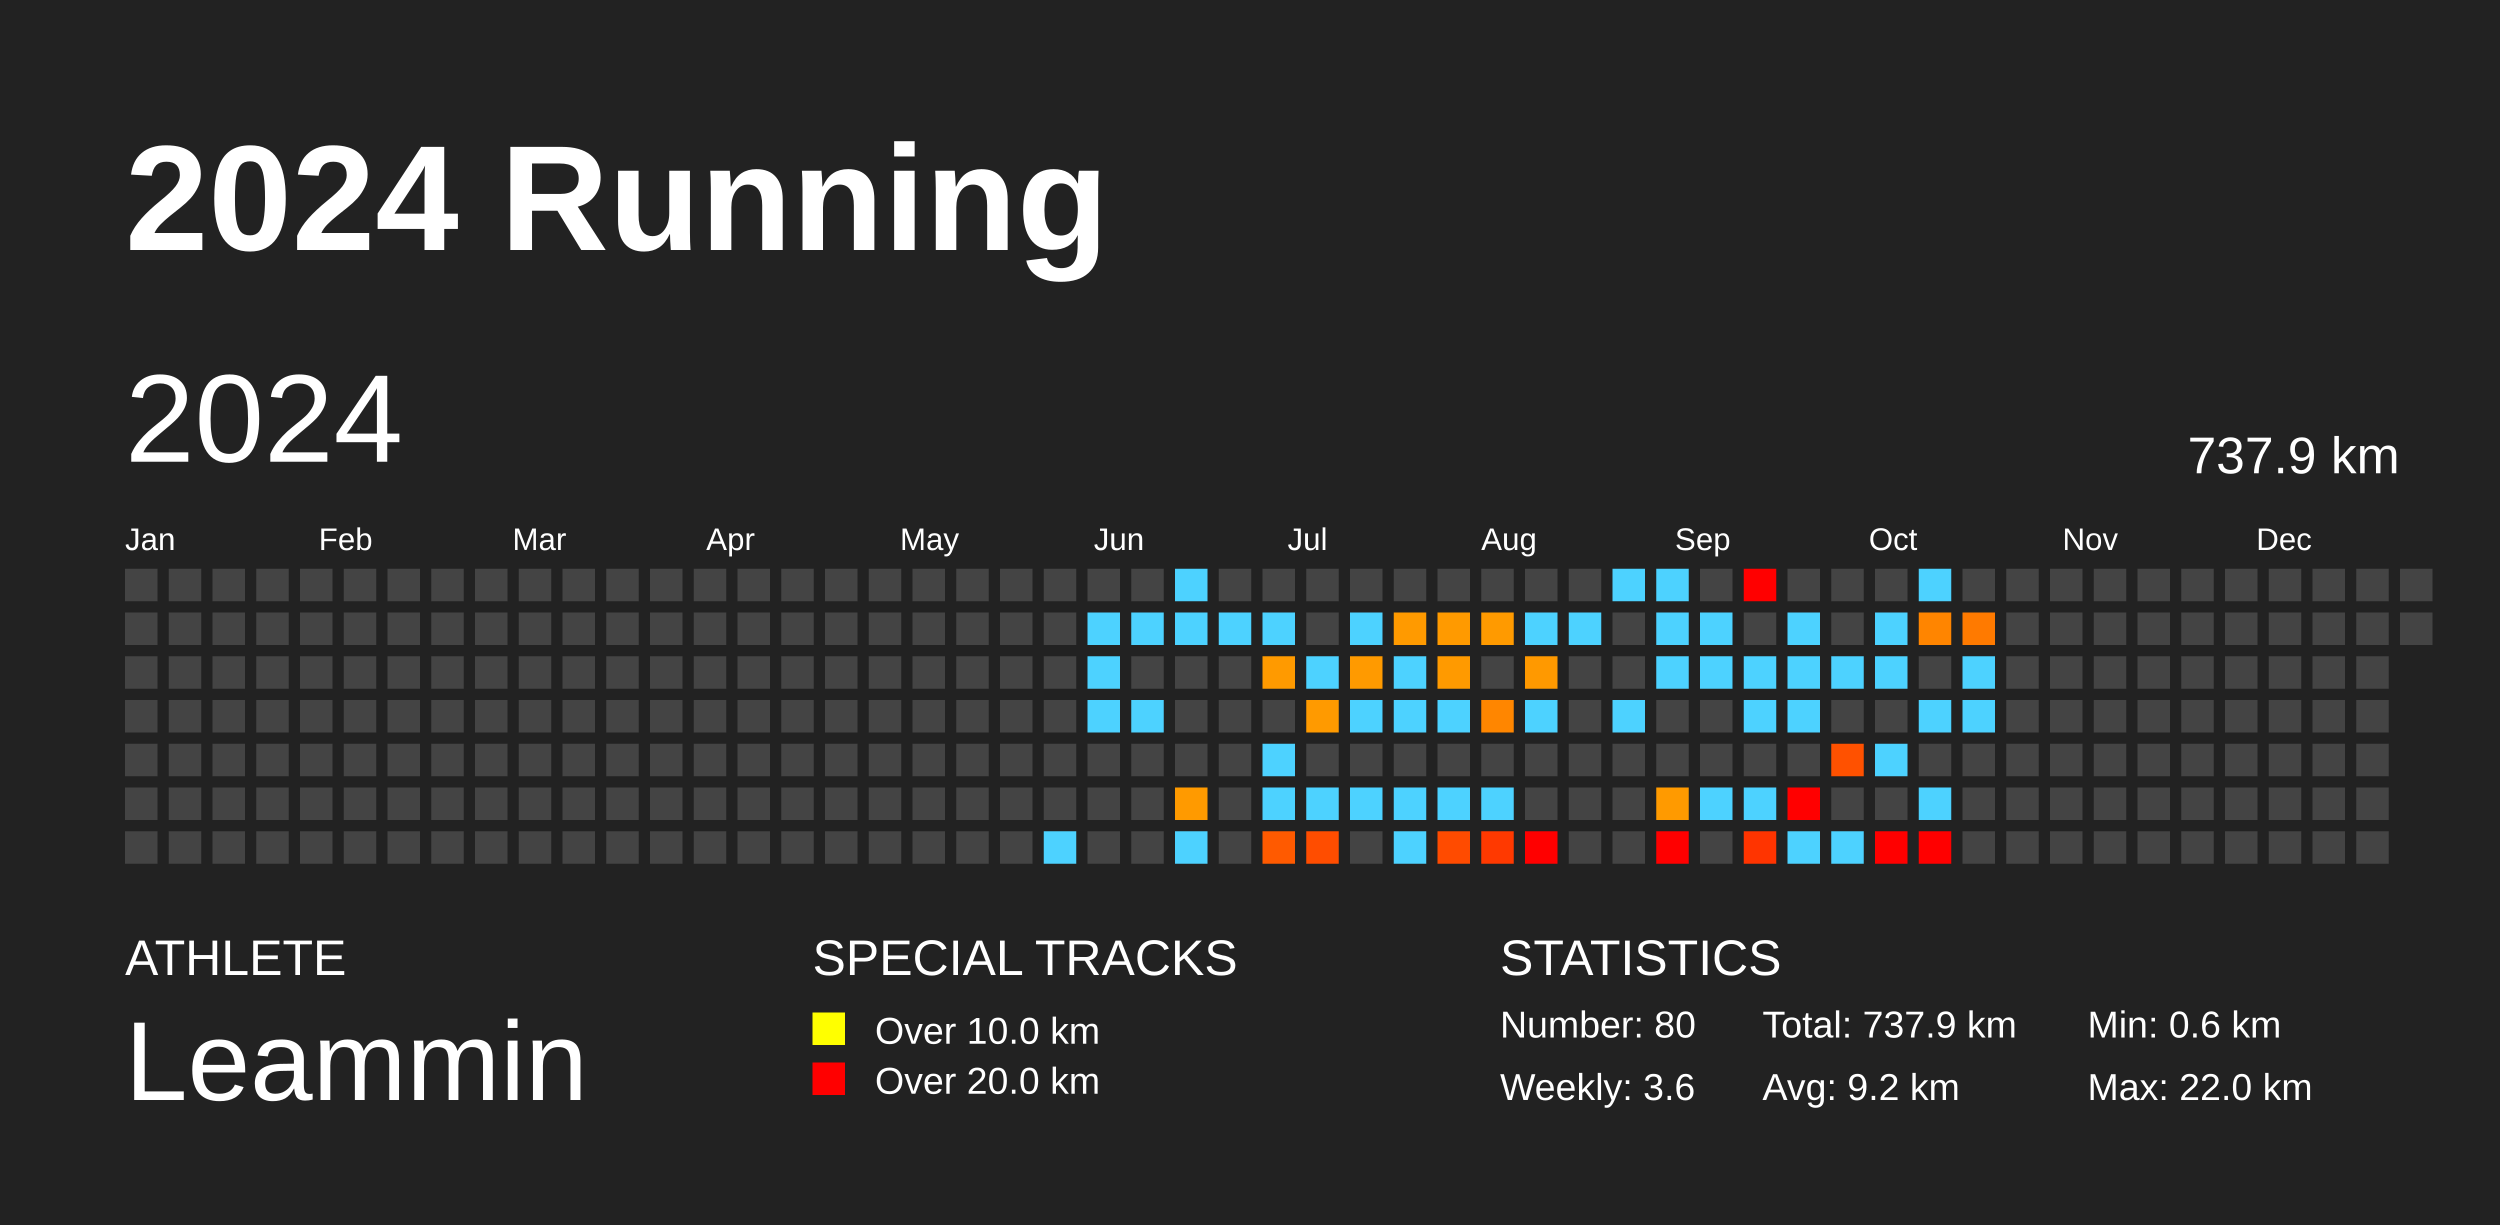
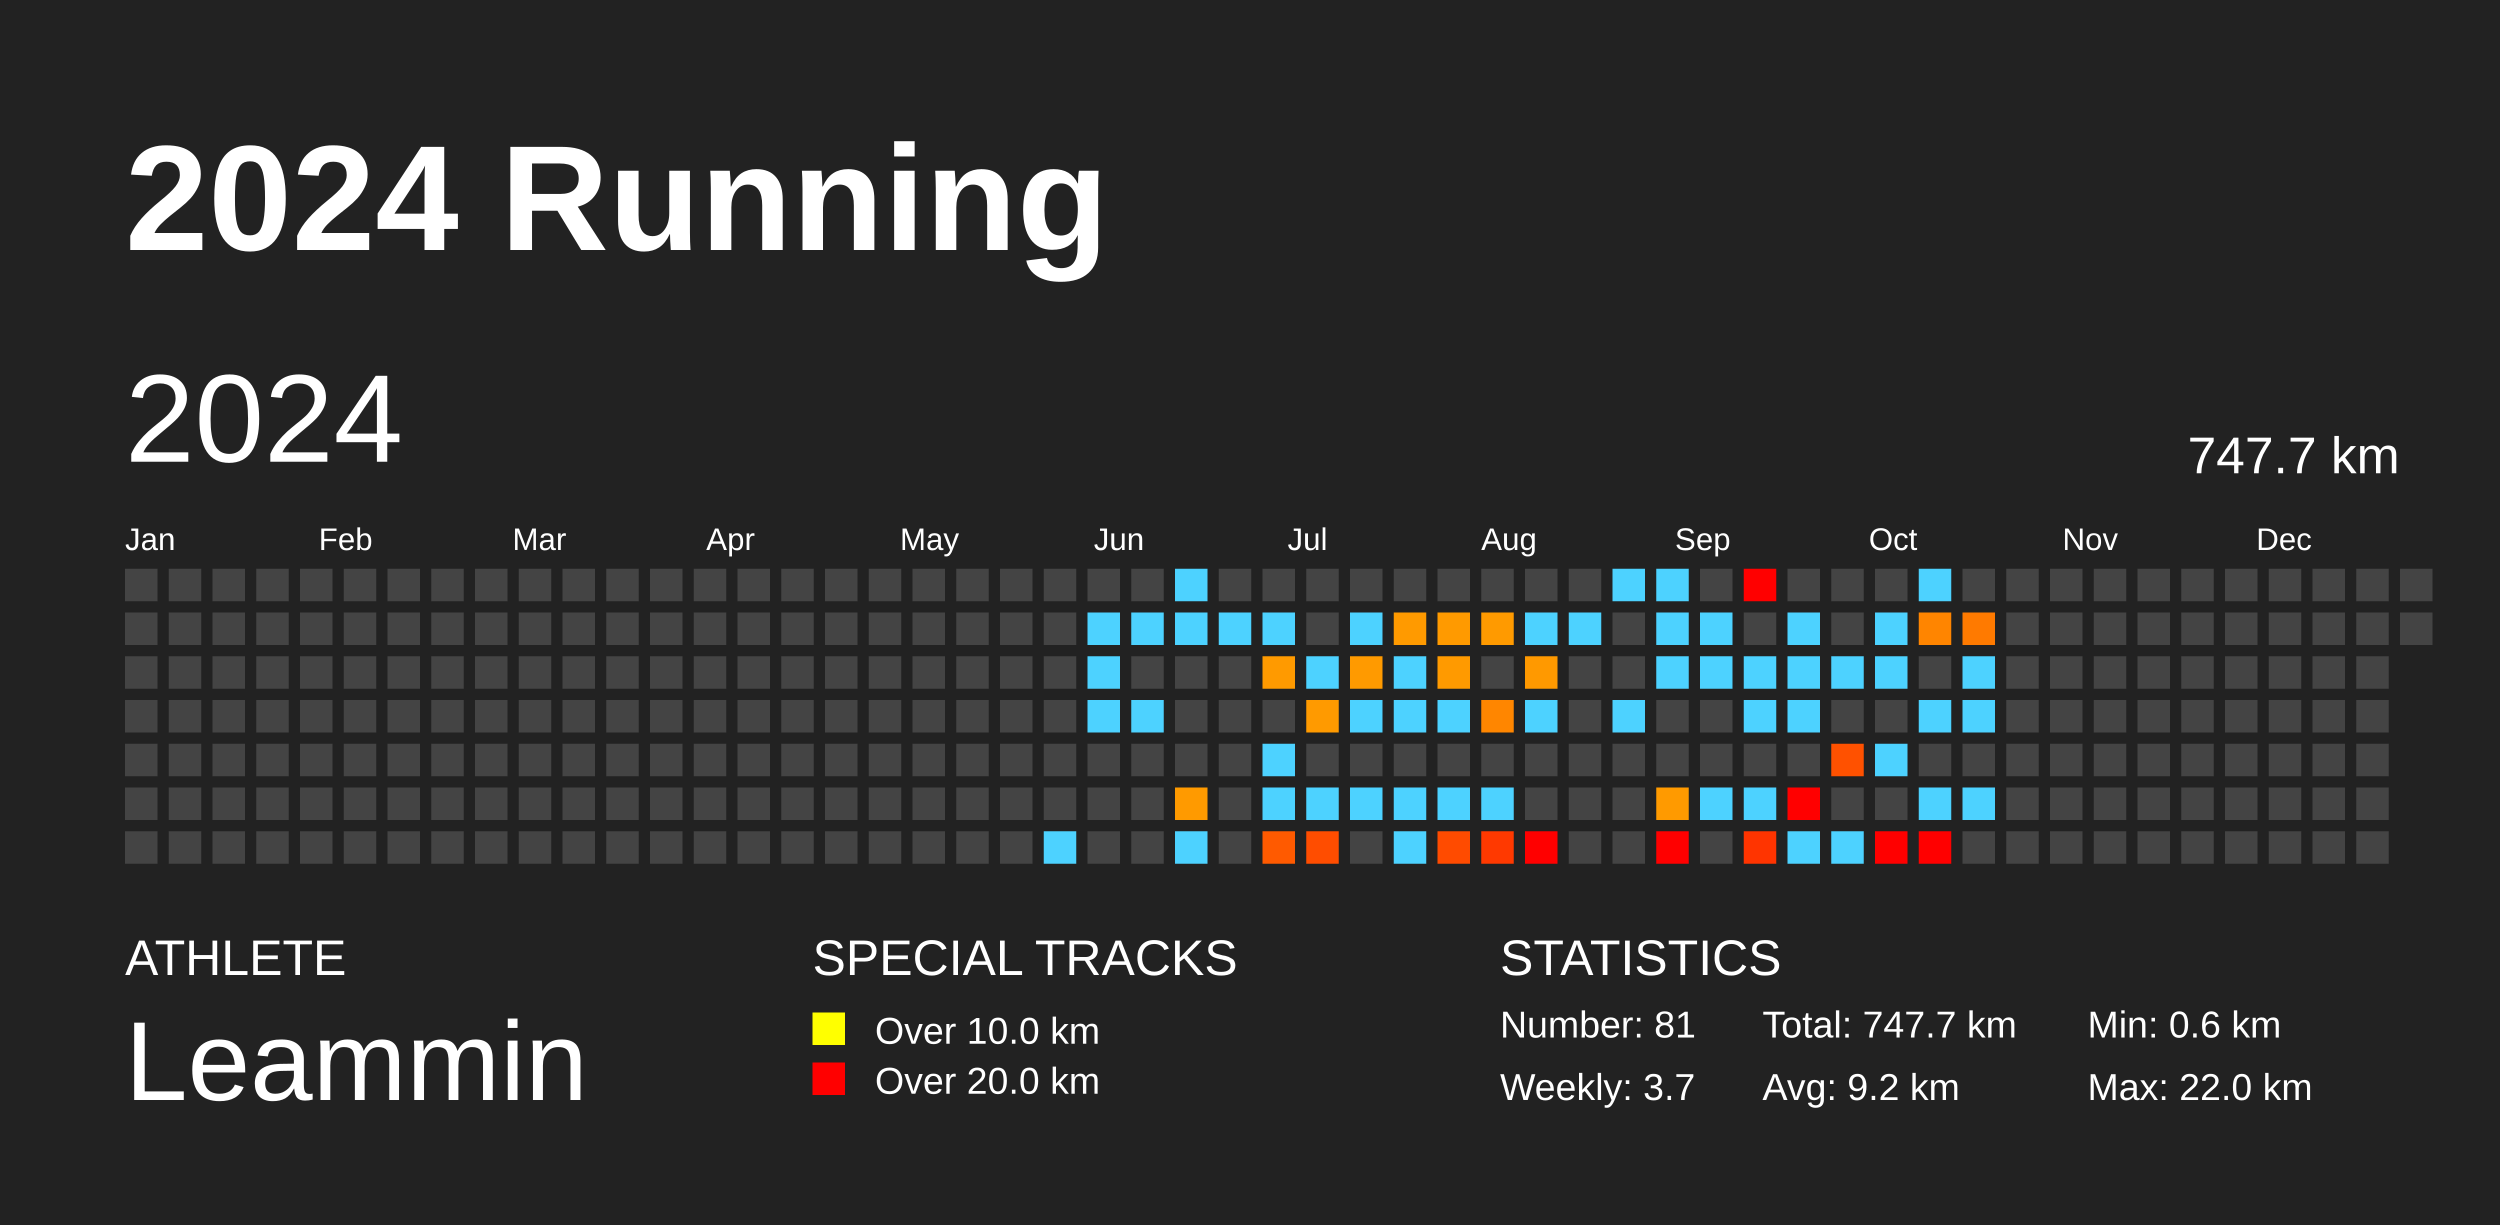
<svg xmlns="http://www.w3.org/2000/svg" baseProfile="full" height="98mm" version="1.1" viewBox="0,0,200,98" width="200mm">
  <defs />
  <rect fill="#222222" height="98" width="200" x="0" y="0" />
  <text fill="#FFFFFF" style="font-size:12px; font-family:Arial; font-weight:bold;" x="10" y="20">2024 Running</text>
  <text fill="#FFFFFF" style="font-size:4px; font-family:Arial" x="10" y="78">ATHLETE</text>
  <text fill="#FFFFFF" style="font-size:9px; font-family:Arial" x="10" y="88">Leammin</text>
  <text fill="#FFFFFF" style="font-size:4px; font-family:Arial" x="65" y="78">SPECIAL TRACKS</text>
  <rect fill="yellow" height="2.6" width="2.6" x="65" y="81" />
  <text fill="#FFFFFF" style="font-size:3px; font-family:Arial" x="70" y="83.5">Over 10.0 km</text>
  <rect fill="red" height="2.6" width="2.6" x="65" y="85" />
  <text fill="#FFFFFF" style="font-size:3px; font-family:Arial" x="70" y="87.5">Over 20.0 km</text>
  <text fill="#FFFFFF" style="font-size:4px; font-family:Arial" x="120" y="78">STATISTICS</text>
-   <text fill="#FFFFFF" style="font-size:3px; font-family:Arial" x="120" y="83">Number: 80</text>
-   <text fill="#FFFFFF" style="font-size:3px; font-family:Arial" x="120" y="88">Weekly: 3.6</text>
-   <text fill="#FFFFFF" style="font-size:3px; font-family:Arial" x="141" y="83">Total: 737.9 km</text>
+   <text fill="#FFFFFF" style="font-size:3px; font-family:Arial" x="120" y="83">Number: 81</text>
+   <text fill="#FFFFFF" style="font-size:3px; font-family:Arial" x="120" y="88">Weekly: 3.7</text>
+   <text fill="#FFFFFF" style="font-size:3px; font-family:Arial" x="141" y="83">Total: 747.7 km</text>
  <text fill="#FFFFFF" style="font-size:3px; font-family:Arial" x="141" y="88">Avg: 9.2 km</text>
  <text fill="#FFFFFF" style="font-size:3px; font-family:Arial" x="167" y="83">Min: 0.6 km</text>
  <text fill="#FFFFFF" style="font-size:3px; font-family:Arial" x="167" y="88">Max: 22.0 km</text>
  <text dominant-baseline="hanging" fill="#FFFFFF" style="font-size:10.0px; font-family:Arial;" x="10" y="30">2024</text>
-   <text dominant-baseline="hanging" fill="#FFFFFF" style="font-size:4.125px; font-family:Arial;" x="175" y="35">737.9 km</text>
+   <text dominant-baseline="hanging" fill="#FFFFFF" style="font-size:4.125px; font-family:Arial;" x="175" y="35">747.7 km</text>
  <text fill="#FFFFFF" style="font-size:2.5px; font-family:Arial" x="10.0" y="44">Jan</text>
  <text fill="#FFFFFF" style="font-size:2.5px; font-family:Arial" x="25.5" y="44">Feb</text>
  <text fill="#FFFFFF" style="font-size:2.5px; font-family:Arial" x="41.0" y="44">Mar</text>
  <text fill="#FFFFFF" style="font-size:2.5px; font-family:Arial" x="56.5" y="44">Apr</text>
  <text fill="#FFFFFF" style="font-size:2.5px; font-family:Arial" x="72.0" y="44">May</text>
  <text fill="#FFFFFF" style="font-size:2.5px; font-family:Arial" x="87.5" y="44">Jun</text>
  <text fill="#FFFFFF" style="font-size:2.5px; font-family:Arial" x="103.0" y="44">Jul</text>
  <text fill="#FFFFFF" style="font-size:2.5px; font-family:Arial" x="118.5" y="44">Aug</text>
  <text fill="#FFFFFF" style="font-size:2.5px; font-family:Arial" x="134.0" y="44">Sep</text>
  <text fill="#FFFFFF" style="font-size:2.5px; font-family:Arial" x="149.5" y="44">Oct</text>
  <text fill="#FFFFFF" style="font-size:2.5px; font-family:Arial" x="165.0" y="44">Nov</text>
  <text fill="#FFFFFF" style="font-size:2.5px; font-family:Arial" x="180.5" y="44">Dec</text>
  <rect fill="#444444" height="2.6" width="2.6" x="10.0" y="45.5" />
  <rect fill="#444444" height="2.6" width="2.6" x="10.0" y="49.0" />
  <rect fill="#444444" height="2.6" width="2.6" x="10.0" y="52.5" />
  <rect fill="#444444" height="2.6" width="2.6" x="10.0" y="56.0" />
  <rect fill="#444444" height="2.6" width="2.6" x="10.0" y="59.5" />
  <rect fill="#444444" height="2.6" width="2.6" x="10.0" y="63.0" />
  <rect fill="#444444" height="2.6" width="2.6" x="10.0" y="66.5" />
  <rect fill="#444444" height="2.6" width="2.6" x="13.5" y="45.5" />
  <rect fill="#444444" height="2.6" width="2.6" x="13.5" y="49.0" />
  <rect fill="#444444" height="2.6" width="2.6" x="13.5" y="52.5" />
  <rect fill="#444444" height="2.6" width="2.6" x="13.5" y="56.0" />
  <rect fill="#444444" height="2.6" width="2.6" x="13.5" y="59.5" />
  <rect fill="#444444" height="2.6" width="2.6" x="13.5" y="63.0" />
  <rect fill="#444444" height="2.6" width="2.6" x="13.5" y="66.5" />
  <rect fill="#444444" height="2.6" width="2.6" x="17.0" y="45.5" />
  <rect fill="#444444" height="2.6" width="2.6" x="17.0" y="49.0" />
  <rect fill="#444444" height="2.6" width="2.6" x="17.0" y="52.5" />
  <rect fill="#444444" height="2.6" width="2.6" x="17.0" y="56.0" />
  <rect fill="#444444" height="2.6" width="2.6" x="17.0" y="59.5" />
  <rect fill="#444444" height="2.6" width="2.6" x="17.0" y="63.0" />
  <rect fill="#444444" height="2.6" width="2.6" x="17.0" y="66.5" />
  <rect fill="#444444" height="2.6" width="2.6" x="20.5" y="45.5" />
  <rect fill="#444444" height="2.6" width="2.6" x="20.5" y="49.0" />
  <rect fill="#444444" height="2.6" width="2.6" x="20.5" y="52.5" />
  <rect fill="#444444" height="2.6" width="2.6" x="20.5" y="56.0" />
  <rect fill="#444444" height="2.6" width="2.6" x="20.5" y="59.5" />
  <rect fill="#444444" height="2.6" width="2.6" x="20.5" y="63.0" />
  <rect fill="#444444" height="2.6" width="2.6" x="20.5" y="66.5" />
  <rect fill="#444444" height="2.6" width="2.6" x="24.0" y="45.5" />
  <rect fill="#444444" height="2.6" width="2.6" x="24.0" y="49.0" />
  <rect fill="#444444" height="2.6" width="2.6" x="24.0" y="52.5" />
  <rect fill="#444444" height="2.6" width="2.6" x="24.0" y="56.0" />
  <rect fill="#444444" height="2.6" width="2.6" x="24.0" y="59.5" />
  <rect fill="#444444" height="2.6" width="2.6" x="24.0" y="63.0" />
  <rect fill="#444444" height="2.6" width="2.6" x="24.0" y="66.5" />
  <rect fill="#444444" height="2.6" width="2.6" x="27.5" y="45.5" />
  <rect fill="#444444" height="2.6" width="2.6" x="27.5" y="49.0" />
  <rect fill="#444444" height="2.6" width="2.6" x="27.5" y="52.5" />
  <rect fill="#444444" height="2.6" width="2.6" x="27.5" y="56.0" />
  <rect fill="#444444" height="2.6" width="2.6" x="27.5" y="59.5" />
  <rect fill="#444444" height="2.6" width="2.6" x="27.5" y="63.0" />
  <rect fill="#444444" height="2.6" width="2.6" x="27.5" y="66.5" />
  <rect fill="#444444" height="2.6" width="2.6" x="31.0" y="45.5" />
  <rect fill="#444444" height="2.6" width="2.6" x="31.0" y="49.0" />
  <rect fill="#444444" height="2.6" width="2.6" x="31.0" y="52.5" />
  <rect fill="#444444" height="2.6" width="2.6" x="31.0" y="56.0" />
  <rect fill="#444444" height="2.6" width="2.6" x="31.0" y="59.5" />
  <rect fill="#444444" height="2.6" width="2.6" x="31.0" y="63.0" />
  <rect fill="#444444" height="2.6" width="2.6" x="31.0" y="66.5" />
  <rect fill="#444444" height="2.6" width="2.6" x="34.5" y="45.5" />
  <rect fill="#444444" height="2.6" width="2.6" x="34.5" y="49.0" />
  <rect fill="#444444" height="2.6" width="2.6" x="34.5" y="52.5" />
  <rect fill="#444444" height="2.6" width="2.6" x="34.5" y="56.0" />
  <rect fill="#444444" height="2.6" width="2.6" x="34.5" y="59.5" />
  <rect fill="#444444" height="2.6" width="2.6" x="34.5" y="63.0" />
  <rect fill="#444444" height="2.6" width="2.6" x="34.5" y="66.5" />
  <rect fill="#444444" height="2.6" width="2.6" x="38.0" y="45.5" />
  <rect fill="#444444" height="2.6" width="2.6" x="38.0" y="49.0" />
  <rect fill="#444444" height="2.6" width="2.6" x="38.0" y="52.5" />
  <rect fill="#444444" height="2.6" width="2.6" x="38.0" y="56.0" />
  <rect fill="#444444" height="2.6" width="2.6" x="38.0" y="59.5" />
  <rect fill="#444444" height="2.6" width="2.6" x="38.0" y="63.0" />
  <rect fill="#444444" height="2.6" width="2.6" x="38.0" y="66.5" />
  <rect fill="#444444" height="2.6" width="2.6" x="41.5" y="45.5" />
  <rect fill="#444444" height="2.6" width="2.6" x="41.5" y="49.0" />
  <rect fill="#444444" height="2.6" width="2.6" x="41.5" y="52.5" />
  <rect fill="#444444" height="2.6" width="2.6" x="41.5" y="56.0" />
  <rect fill="#444444" height="2.6" width="2.6" x="41.5" y="59.5" />
  <rect fill="#444444" height="2.6" width="2.6" x="41.5" y="63.0" />
  <rect fill="#444444" height="2.6" width="2.6" x="41.5" y="66.5" />
  <rect fill="#444444" height="2.6" width="2.6" x="45.0" y="45.5" />
  <rect fill="#444444" height="2.6" width="2.6" x="45.0" y="49.0" />
  <rect fill="#444444" height="2.6" width="2.6" x="45.0" y="52.5" />
  <rect fill="#444444" height="2.6" width="2.6" x="45.0" y="56.0" />
  <rect fill="#444444" height="2.6" width="2.6" x="45.0" y="59.5" />
  <rect fill="#444444" height="2.6" width="2.6" x="45.0" y="63.0" />
  <rect fill="#444444" height="2.6" width="2.6" x="45.0" y="66.5" />
  <rect fill="#444444" height="2.6" width="2.6" x="48.5" y="45.5" />
  <rect fill="#444444" height="2.6" width="2.6" x="48.5" y="49.0" />
  <rect fill="#444444" height="2.6" width="2.6" x="48.5" y="52.5" />
  <rect fill="#444444" height="2.6" width="2.6" x="48.5" y="56.0" />
  <rect fill="#444444" height="2.6" width="2.6" x="48.5" y="59.5" />
  <rect fill="#444444" height="2.6" width="2.6" x="48.5" y="63.0" />
  <rect fill="#444444" height="2.6" width="2.6" x="48.5" y="66.5" />
  <rect fill="#444444" height="2.6" width="2.6" x="52.0" y="45.5" />
  <rect fill="#444444" height="2.6" width="2.6" x="52.0" y="49.0" />
  <rect fill="#444444" height="2.6" width="2.6" x="52.0" y="52.5" />
  <rect fill="#444444" height="2.6" width="2.6" x="52.0" y="56.0" />
  <rect fill="#444444" height="2.6" width="2.6" x="52.0" y="59.5" />
  <rect fill="#444444" height="2.6" width="2.6" x="52.0" y="63.0" />
  <rect fill="#444444" height="2.6" width="2.6" x="52.0" y="66.5" />
  <rect fill="#444444" height="2.6" width="2.6" x="55.5" y="45.5" />
  <rect fill="#444444" height="2.6" width="2.6" x="55.5" y="49.0" />
  <rect fill="#444444" height="2.6" width="2.6" x="55.5" y="52.5" />
  <rect fill="#444444" height="2.6" width="2.6" x="55.5" y="56.0" />
  <rect fill="#444444" height="2.6" width="2.6" x="55.5" y="59.5" />
  <rect fill="#444444" height="2.6" width="2.6" x="55.5" y="63.0" />
  <rect fill="#444444" height="2.6" width="2.6" x="55.5" y="66.5" />
  <rect fill="#444444" height="2.6" width="2.6" x="59.0" y="45.5" />
  <rect fill="#444444" height="2.6" width="2.6" x="59.0" y="49.0" />
  <rect fill="#444444" height="2.6" width="2.6" x="59.0" y="52.5" />
  <rect fill="#444444" height="2.6" width="2.6" x="59.0" y="56.0" />
  <rect fill="#444444" height="2.6" width="2.6" x="59.0" y="59.5" />
  <rect fill="#444444" height="2.6" width="2.6" x="59.0" y="63.0" />
  <rect fill="#444444" height="2.6" width="2.6" x="59.0" y="66.5" />
  <rect fill="#444444" height="2.6" width="2.6" x="62.5" y="45.5" />
  <rect fill="#444444" height="2.6" width="2.6" x="62.5" y="49.0" />
  <rect fill="#444444" height="2.6" width="2.6" x="62.5" y="52.5" />
  <rect fill="#444444" height="2.6" width="2.6" x="62.5" y="56.0" />
  <rect fill="#444444" height="2.6" width="2.6" x="62.5" y="59.5" />
  <rect fill="#444444" height="2.6" width="2.6" x="62.5" y="63.0" />
  <rect fill="#444444" height="2.6" width="2.6" x="62.5" y="66.5" />
  <rect fill="#444444" height="2.6" width="2.6" x="66.0" y="45.5" />
  <rect fill="#444444" height="2.6" width="2.6" x="66.0" y="49.0" />
  <rect fill="#444444" height="2.6" width="2.6" x="66.0" y="52.5" />
  <rect fill="#444444" height="2.6" width="2.6" x="66.0" y="56.0" />
  <rect fill="#444444" height="2.6" width="2.6" x="66.0" y="59.5" />
  <rect fill="#444444" height="2.6" width="2.6" x="66.0" y="63.0" />
  <rect fill="#444444" height="2.6" width="2.6" x="66.0" y="66.5" />
  <rect fill="#444444" height="2.6" width="2.6" x="69.5" y="45.5" />
  <rect fill="#444444" height="2.6" width="2.6" x="69.5" y="49.0" />
  <rect fill="#444444" height="2.6" width="2.6" x="69.5" y="52.5" />
  <rect fill="#444444" height="2.6" width="2.6" x="69.5" y="56.0" />
  <rect fill="#444444" height="2.6" width="2.6" x="69.5" y="59.5" />
  <rect fill="#444444" height="2.6" width="2.6" x="69.5" y="63.0" />
  <rect fill="#444444" height="2.6" width="2.6" x="69.5" y="66.5" />
  <rect fill="#444444" height="2.6" width="2.6" x="73.0" y="45.5" />
  <rect fill="#444444" height="2.6" width="2.6" x="73.0" y="49.0" />
  <rect fill="#444444" height="2.6" width="2.6" x="73.0" y="52.5" />
  <rect fill="#444444" height="2.6" width="2.6" x="73.0" y="56.0" />
  <rect fill="#444444" height="2.6" width="2.6" x="73.0" y="59.5" />
  <rect fill="#444444" height="2.6" width="2.6" x="73.0" y="63.0" />
  <rect fill="#444444" height="2.6" width="2.6" x="73.0" y="66.5" />
  <rect fill="#444444" height="2.6" width="2.6" x="76.5" y="45.5" />
  <rect fill="#444444" height="2.6" width="2.6" x="76.5" y="49.0" />
  <rect fill="#444444" height="2.6" width="2.6" x="76.5" y="52.5" />
  <rect fill="#444444" height="2.6" width="2.6" x="76.5" y="56.0" />
  <rect fill="#444444" height="2.6" width="2.6" x="76.5" y="59.5" />
  <rect fill="#444444" height="2.6" width="2.6" x="76.5" y="63.0" />
  <rect fill="#444444" height="2.6" width="2.6" x="76.5" y="66.5" />
  <rect fill="#444444" height="2.6" width="2.6" x="80.0" y="45.5" />
  <rect fill="#444444" height="2.6" width="2.6" x="80.0" y="49.0" />
  <rect fill="#444444" height="2.6" width="2.6" x="80.0" y="52.5" />
  <rect fill="#444444" height="2.6" width="2.6" x="80.0" y="56.0" />
  <rect fill="#444444" height="2.6" width="2.6" x="80.0" y="59.5" />
  <rect fill="#444444" height="2.6" width="2.6" x="80.0" y="63.0" />
  <rect fill="#444444" height="2.6" width="2.6" x="80.0" y="66.5" />
  <rect fill="#444444" height="2.6" width="2.6" x="83.5" y="45.5" />
  <rect fill="#444444" height="2.6" width="2.6" x="83.5" y="49.0" />
  <rect fill="#444444" height="2.6" width="2.6" x="83.5" y="52.5" />
  <rect fill="#444444" height="2.6" width="2.6" x="83.5" y="56.0" />
  <rect fill="#444444" height="2.6" width="2.6" x="83.5" y="59.5" />
  <rect fill="#444444" height="2.6" width="2.6" x="83.5" y="63.0" />
  <rect fill="#4dd2ff" height="2.6" width="2.6" x="83.5" y="66.5" />
  <rect fill="#444444" height="2.6" width="2.6" x="87.0" y="45.5" />
  <rect fill="#4dd2ff" height="2.6" width="2.6" x="87.0" y="49.0" />
  <rect fill="#4dd2ff" height="2.6" width="2.6" x="87.0" y="52.5" />
  <rect fill="#4dd2ff" height="2.6" width="2.6" x="87.0" y="56.0" />
  <rect fill="#444444" height="2.6" width="2.6" x="87.0" y="59.5" />
  <rect fill="#444444" height="2.6" width="2.6" x="87.0" y="63.0" />
  <rect fill="#444444" height="2.6" width="2.6" x="87.0" y="66.5" />
  <rect fill="#444444" height="2.6" width="2.6" x="90.5" y="45.5" />
  <rect fill="#4dd2ff" height="2.6" width="2.6" x="90.5" y="49.0" />
  <rect fill="#444444" height="2.6" width="2.6" x="90.5" y="52.5" />
  <rect fill="#4dd2ff" height="2.6" width="2.6" x="90.5" y="56.0" />
  <rect fill="#444444" height="2.6" width="2.6" x="90.5" y="59.5" />
  <rect fill="#444444" height="2.6" width="2.6" x="90.5" y="63.0" />
  <rect fill="#444444" height="2.6" width="2.6" x="90.5" y="66.5" />
  <rect fill="#4dd2ff" height="2.6" width="2.6" x="94.0" y="45.5" />
  <rect fill="#4dd2ff" height="2.6" width="2.6" x="94.0" y="49.0" />
  <rect fill="#444444" height="2.6" width="2.6" x="94.0" y="52.5" />
  <rect fill="#444444" height="2.6" width="2.6" x="94.0" y="56.0" />
  <rect fill="#444444" height="2.6" width="2.6" x="94.0" y="59.5" />
  <rect fill="#ff9a00" height="2.6" width="2.6" x="94.0" y="63.0" />
  <rect fill="#4dd2ff" height="2.6" width="2.6" x="94.0" y="66.5" />
  <rect fill="#444444" height="2.6" width="2.6" x="97.5" y="45.5" />
  <rect fill="#4dd2ff" height="2.6" width="2.6" x="97.5" y="49.0" />
  <rect fill="#444444" height="2.6" width="2.6" x="97.5" y="52.5" />
  <rect fill="#444444" height="2.6" width="2.6" x="97.5" y="56.0" />
  <rect fill="#444444" height="2.6" width="2.6" x="97.5" y="59.5" />
  <rect fill="#444444" height="2.6" width="2.6" x="97.5" y="63.0" />
  <rect fill="#444444" height="2.6" width="2.6" x="97.5" y="66.5" />
  <rect fill="#444444" height="2.6" width="2.6" x="101.0" y="45.5" />
  <rect fill="#4dd2ff" height="2.6" width="2.6" x="101.0" y="49.0" />
  <rect fill="#ff9a00" height="2.6" width="2.6" x="101.0" y="52.5" />
  <rect fill="#444444" height="2.6" width="2.6" x="101.0" y="56.0" />
  <rect fill="#4dd2ff" height="2.6" width="2.6" x="101.0" y="59.5" />
  <rect fill="#4dd2ff" height="2.6" width="2.6" x="101.0" y="63.0" />
  <rect fill="#ff5a00" height="2.6" width="2.6" x="101.0" y="66.5" />
  <rect fill="#444444" height="2.6" width="2.6" x="104.5" y="45.5" />
  <rect fill="#444444" height="2.6" width="2.6" x="104.5" y="49.0" />
  <rect fill="#4dd2ff" height="2.6" width="2.6" x="104.5" y="52.5" />
  <rect fill="#ff9a00" height="2.6" width="2.6" x="104.5" y="56.0" />
  <rect fill="#444444" height="2.6" width="2.6" x="104.5" y="59.5" />
  <rect fill="#4dd2ff" height="2.6" width="2.6" x="104.5" y="63.0" />
  <rect fill="#ff4d00" height="2.6" width="2.6" x="104.5" y="66.5" />
  <rect fill="#444444" height="2.6" width="2.6" x="108.0" y="45.5" />
  <rect fill="#4dd2ff" height="2.6" width="2.6" x="108.0" y="49.0" />
  <rect fill="#ff9a00" height="2.6" width="2.6" x="108.0" y="52.5" />
  <rect fill="#4dd2ff" height="2.6" width="2.6" x="108.0" y="56.0" />
  <rect fill="#444444" height="2.6" width="2.6" x="108.0" y="59.5" />
  <rect fill="#4dd2ff" height="2.6" width="2.6" x="108.0" y="63.0" />
  <rect fill="#444444" height="2.6" width="2.6" x="108.0" y="66.5" />
  <rect fill="#444444" height="2.6" width="2.6" x="111.5" y="45.5" />
  <rect fill="#ff9a00" height="2.6" width="2.6" x="111.5" y="49.0" />
  <rect fill="#4dd2ff" height="2.6" width="2.6" x="111.5" y="52.5" />
  <rect fill="#4dd2ff" height="2.6" width="2.6" x="111.5" y="56.0" />
  <rect fill="#444444" height="2.6" width="2.6" x="111.5" y="59.5" />
  <rect fill="#4dd2ff" height="2.6" width="2.6" x="111.5" y="63.0" />
  <rect fill="#4dd2ff" height="2.6" width="2.6" x="111.5" y="66.5" />
  <rect fill="#444444" height="2.6" width="2.6" x="115.0" y="45.5" />
  <rect fill="#ff9a00" height="2.6" width="2.6" x="115.0" y="49.0" />
  <rect fill="#ff9a00" height="2.6" width="2.6" x="115.0" y="52.5" />
  <rect fill="#4dd2ff" height="2.6" width="2.6" x="115.0" y="56.0" />
  <rect fill="#444444" height="2.6" width="2.6" x="115.0" y="59.5" />
  <rect fill="#4dd2ff" height="2.6" width="2.6" x="115.0" y="63.0" />
  <rect fill="#ff4b00" height="2.6" width="2.6" x="115.0" y="66.5" />
  <rect fill="#444444" height="2.6" width="2.6" x="118.5" y="45.5" />
  <rect fill="#ff9a00" height="2.6" width="2.6" x="118.5" y="49.0" />
  <rect fill="#444444" height="2.6" width="2.6" x="118.5" y="52.5" />
  <rect fill="#ff8600" height="2.6" width="2.6" x="118.5" y="56.0" />
  <rect fill="#444444" height="2.6" width="2.6" x="118.5" y="59.5" />
  <rect fill="#4dd2ff" height="2.6" width="2.6" x="118.5" y="63.0" />
  <rect fill="#ff3900" height="2.6" width="2.6" x="118.5" y="66.5" />
  <rect fill="#444444" height="2.6" width="2.6" x="122.0" y="45.5" />
  <rect fill="#4dd2ff" height="2.6" width="2.6" x="122.0" y="49.0" />
  <rect fill="#ff9900" height="2.6" width="2.6" x="122.0" y="52.5" />
  <rect fill="#4dd2ff" height="2.6" width="2.6" x="122.0" y="56.0" />
  <rect fill="#444444" height="2.6" width="2.6" x="122.0" y="59.5" />
  <rect fill="#444444" height="2.6" width="2.6" x="122.0" y="63.0" />
  <rect fill="red" height="2.6" width="2.6" x="122.0" y="66.5" />
  <rect fill="#444444" height="2.6" width="2.6" x="125.5" y="45.5" />
  <rect fill="#4dd2ff" height="2.6" width="2.6" x="125.5" y="49.0" />
  <rect fill="#444444" height="2.6" width="2.6" x="125.5" y="52.5" />
  <rect fill="#444444" height="2.6" width="2.6" x="125.5" y="56.0" />
  <rect fill="#444444" height="2.6" width="2.6" x="125.5" y="59.5" />
  <rect fill="#444444" height="2.6" width="2.6" x="125.5" y="63.0" />
  <rect fill="#444444" height="2.6" width="2.6" x="125.5" y="66.5" />
  <rect fill="#4dd2ff" height="2.6" width="2.6" x="129.0" y="45.5" />
  <rect fill="#444444" height="2.6" width="2.6" x="129.0" y="49.0" />
  <rect fill="#444444" height="2.6" width="2.6" x="129.0" y="52.5" />
  <rect fill="#4dd2ff" height="2.6" width="2.6" x="129.0" y="56.0" />
  <rect fill="#444444" height="2.6" width="2.6" x="129.0" y="59.5" />
  <rect fill="#444444" height="2.6" width="2.6" x="129.0" y="63.0" />
  <rect fill="#444444" height="2.6" width="2.6" x="129.0" y="66.5" />
  <rect fill="#4dd2ff" height="2.6" width="2.6" x="132.5" y="45.5" />
  <rect fill="#4dd2ff" height="2.6" width="2.6" x="132.5" y="49.0" />
  <rect fill="#4dd2ff" height="2.6" width="2.6" x="132.5" y="52.5" />
  <rect fill="#444444" height="2.6" width="2.6" x="132.5" y="56.0" />
  <rect fill="#444444" height="2.6" width="2.6" x="132.5" y="59.5" />
  <rect fill="#ff9a00" height="2.6" width="2.6" x="132.5" y="63.0" />
  <rect fill="red" height="2.6" width="2.6" x="132.5" y="66.5" />
  <rect fill="#444444" height="2.6" width="2.6" x="136.0" y="45.5" />
  <rect fill="#4dd2ff" height="2.6" width="2.6" x="136.0" y="49.0" />
  <rect fill="#4dd2ff" height="2.6" width="2.6" x="136.0" y="52.5" />
  <rect fill="#444444" height="2.6" width="2.6" x="136.0" y="56.0" />
  <rect fill="#444444" height="2.6" width="2.6" x="136.0" y="59.5" />
  <rect fill="#4dd2ff" height="2.6" width="2.6" x="136.0" y="63.0" />
  <rect fill="#444444" height="2.6" width="2.6" x="136.0" y="66.5" />
  <rect fill="red" height="2.6" width="2.6" x="139.5" y="45.5" />
  <rect fill="#444444" height="2.6" width="2.6" x="139.5" y="49.0" />
  <rect fill="#4dd2ff" height="2.6" width="2.6" x="139.5" y="52.5" />
  <rect fill="#4dd2ff" height="2.6" width="2.6" x="139.5" y="56.0" />
  <rect fill="#444444" height="2.6" width="2.6" x="139.5" y="59.5" />
  <rect fill="#4dd2ff" height="2.6" width="2.6" x="139.5" y="63.0" />
  <rect fill="#ff3400" height="2.6" width="2.6" x="139.5" y="66.5" />
  <rect fill="#444444" height="2.6" width="2.6" x="143.0" y="45.5" />
  <rect fill="#4dd2ff" height="2.6" width="2.6" x="143.0" y="49.0" />
  <rect fill="#4dd2ff" height="2.6" width="2.6" x="143.0" y="52.5" />
  <rect fill="#4dd2ff" height="2.6" width="2.6" x="143.0" y="56.0" />
  <rect fill="#444444" height="2.6" width="2.6" x="143.0" y="59.5" />
  <rect fill="red" height="2.6" width="2.6" x="143.0" y="63.0" />
  <rect fill="#4dd2ff" height="2.6" width="2.6" x="143.0" y="66.5" />
  <rect fill="#444444" height="2.6" width="2.6" x="146.5" y="45.5" />
  <rect fill="#444444" height="2.6" width="2.6" x="146.5" y="49.0" />
  <rect fill="#4dd2ff" height="2.6" width="2.6" x="146.5" y="52.5" />
  <rect fill="#444444" height="2.6" width="2.6" x="146.5" y="56.0" />
  <rect fill="#ff5100" height="2.6" width="2.6" x="146.5" y="59.5" />
  <rect fill="#444444" height="2.6" width="2.6" x="146.5" y="63.0" />
  <rect fill="#4dd2ff" height="2.6" width="2.6" x="146.5" y="66.5" />
  <rect fill="#444444" height="2.6" width="2.6" x="150.0" y="45.5" />
  <rect fill="#4dd2ff" height="2.6" width="2.6" x="150.0" y="49.0" />
  <rect fill="#4dd2ff" height="2.6" width="2.6" x="150.0" y="52.5" />
  <rect fill="#444444" height="2.6" width="2.6" x="150.0" y="56.0" />
  <rect fill="#4dd2ff" height="2.6" width="2.6" x="150.0" y="59.5" />
  <rect fill="#444444" height="2.6" width="2.6" x="150.0" y="63.0" />
  <rect fill="red" height="2.6" width="2.6" x="150.0" y="66.5" />
  <rect fill="#4dd2ff" height="2.6" width="2.6" x="153.5" y="45.5" />
  <rect fill="#ff8500" height="2.6" width="2.6" x="153.5" y="49.0" />
  <rect fill="#444444" height="2.6" width="2.6" x="153.5" y="52.5" />
  <rect fill="#4dd2ff" height="2.6" width="2.6" x="153.5" y="56.0" />
  <rect fill="#444444" height="2.6" width="2.6" x="153.5" y="59.5" />
  <rect fill="#4dd2ff" height="2.6" width="2.6" x="153.5" y="63.0" />
  <rect fill="red" height="2.6" width="2.6" x="153.5" y="66.5" />
  <rect fill="#444444" height="2.6" width="2.6" x="157.0" y="45.5" />
  <rect fill="#ff7a00" height="2.6" width="2.6" x="157.0" y="49.0" />
  <rect fill="#4dd2ff" height="2.6" width="2.6" x="157.0" y="52.5" />
  <rect fill="#4dd2ff" height="2.6" width="2.6" x="157.0" y="56.0" />
  <rect fill="#444444" height="2.6" width="2.6" x="157.0" y="59.5" />
-   <rect fill="#444444" height="2.6" width="2.6" x="157.0" y="63.0" />
+   <rect fill="#4dd2ff" height="2.6" width="2.6" x="157.0" y="63.0" />
  <rect fill="#444444" height="2.6" width="2.6" x="157.0" y="66.5" />
  <rect fill="#444444" height="2.6" width="2.6" x="160.5" y="45.5" />
  <rect fill="#444444" height="2.6" width="2.6" x="160.5" y="49.0" />
  <rect fill="#444444" height="2.6" width="2.6" x="160.5" y="52.5" />
  <rect fill="#444444" height="2.6" width="2.6" x="160.5" y="56.0" />
  <rect fill="#444444" height="2.6" width="2.6" x="160.5" y="59.5" />
  <rect fill="#444444" height="2.6" width="2.6" x="160.5" y="63.0" />
  <rect fill="#444444" height="2.6" width="2.6" x="160.5" y="66.5" />
  <rect fill="#444444" height="2.6" width="2.6" x="164.0" y="45.5" />
  <rect fill="#444444" height="2.6" width="2.6" x="164.0" y="49.0" />
  <rect fill="#444444" height="2.6" width="2.6" x="164.0" y="52.5" />
  <rect fill="#444444" height="2.6" width="2.6" x="164.0" y="56.0" />
  <rect fill="#444444" height="2.6" width="2.6" x="164.0" y="59.5" />
  <rect fill="#444444" height="2.6" width="2.6" x="164.0" y="63.0" />
  <rect fill="#444444" height="2.6" width="2.6" x="164.0" y="66.5" />
  <rect fill="#444444" height="2.6" width="2.6" x="167.5" y="45.5" />
  <rect fill="#444444" height="2.6" width="2.6" x="167.5" y="49.0" />
  <rect fill="#444444" height="2.6" width="2.6" x="167.5" y="52.5" />
  <rect fill="#444444" height="2.6" width="2.6" x="167.5" y="56.0" />
  <rect fill="#444444" height="2.6" width="2.6" x="167.5" y="59.5" />
  <rect fill="#444444" height="2.6" width="2.6" x="167.5" y="63.0" />
  <rect fill="#444444" height="2.6" width="2.6" x="167.5" y="66.5" />
  <rect fill="#444444" height="2.6" width="2.6" x="171.0" y="45.5" />
  <rect fill="#444444" height="2.6" width="2.6" x="171.0" y="49.0" />
  <rect fill="#444444" height="2.6" width="2.6" x="171.0" y="52.5" />
  <rect fill="#444444" height="2.6" width="2.6" x="171.0" y="56.0" />
  <rect fill="#444444" height="2.6" width="2.6" x="171.0" y="59.5" />
  <rect fill="#444444" height="2.6" width="2.6" x="171.0" y="63.0" />
  <rect fill="#444444" height="2.6" width="2.6" x="171.0" y="66.5" />
  <rect fill="#444444" height="2.6" width="2.6" x="174.5" y="45.5" />
  <rect fill="#444444" height="2.6" width="2.6" x="174.5" y="49.0" />
  <rect fill="#444444" height="2.6" width="2.6" x="174.5" y="52.5" />
  <rect fill="#444444" height="2.6" width="2.6" x="174.5" y="56.0" />
  <rect fill="#444444" height="2.6" width="2.6" x="174.5" y="59.5" />
  <rect fill="#444444" height="2.6" width="2.6" x="174.5" y="63.0" />
  <rect fill="#444444" height="2.6" width="2.6" x="174.5" y="66.5" />
  <rect fill="#444444" height="2.6" width="2.6" x="178.0" y="45.5" />
  <rect fill="#444444" height="2.6" width="2.6" x="178.0" y="49.0" />
  <rect fill="#444444" height="2.6" width="2.6" x="178.0" y="52.5" />
  <rect fill="#444444" height="2.6" width="2.6" x="178.0" y="56.0" />
  <rect fill="#444444" height="2.6" width="2.6" x="178.0" y="59.5" />
  <rect fill="#444444" height="2.6" width="2.6" x="178.0" y="63.0" />
  <rect fill="#444444" height="2.6" width="2.6" x="178.0" y="66.5" />
  <rect fill="#444444" height="2.6" width="2.6" x="181.5" y="45.5" />
  <rect fill="#444444" height="2.6" width="2.6" x="181.5" y="49.0" />
  <rect fill="#444444" height="2.6" width="2.6" x="181.5" y="52.5" />
  <rect fill="#444444" height="2.6" width="2.6" x="181.5" y="56.0" />
  <rect fill="#444444" height="2.6" width="2.6" x="181.5" y="59.5" />
  <rect fill="#444444" height="2.6" width="2.6" x="181.5" y="63.0" />
  <rect fill="#444444" height="2.6" width="2.6" x="181.5" y="66.5" />
  <rect fill="#444444" height="2.6" width="2.6" x="185.0" y="45.5" />
  <rect fill="#444444" height="2.6" width="2.6" x="185.0" y="49.0" />
  <rect fill="#444444" height="2.6" width="2.6" x="185.0" y="52.5" />
  <rect fill="#444444" height="2.6" width="2.6" x="185.0" y="56.0" />
  <rect fill="#444444" height="2.6" width="2.6" x="185.0" y="59.5" />
  <rect fill="#444444" height="2.6" width="2.6" x="185.0" y="63.0" />
  <rect fill="#444444" height="2.6" width="2.6" x="185.0" y="66.5" />
  <rect fill="#444444" height="2.6" width="2.6" x="188.5" y="45.5" />
  <rect fill="#444444" height="2.6" width="2.6" x="188.5" y="49.0" />
  <rect fill="#444444" height="2.6" width="2.6" x="188.5" y="52.5" />
  <rect fill="#444444" height="2.6" width="2.6" x="188.5" y="56.0" />
  <rect fill="#444444" height="2.6" width="2.6" x="188.5" y="59.5" />
  <rect fill="#444444" height="2.6" width="2.6" x="188.5" y="63.0" />
  <rect fill="#444444" height="2.6" width="2.6" x="188.5" y="66.5" />
  <rect fill="#444444" height="2.6" width="2.6" x="192.0" y="45.5" />
  <rect fill="#444444" height="2.6" width="2.6" x="192.0" y="49.0" />
</svg>
